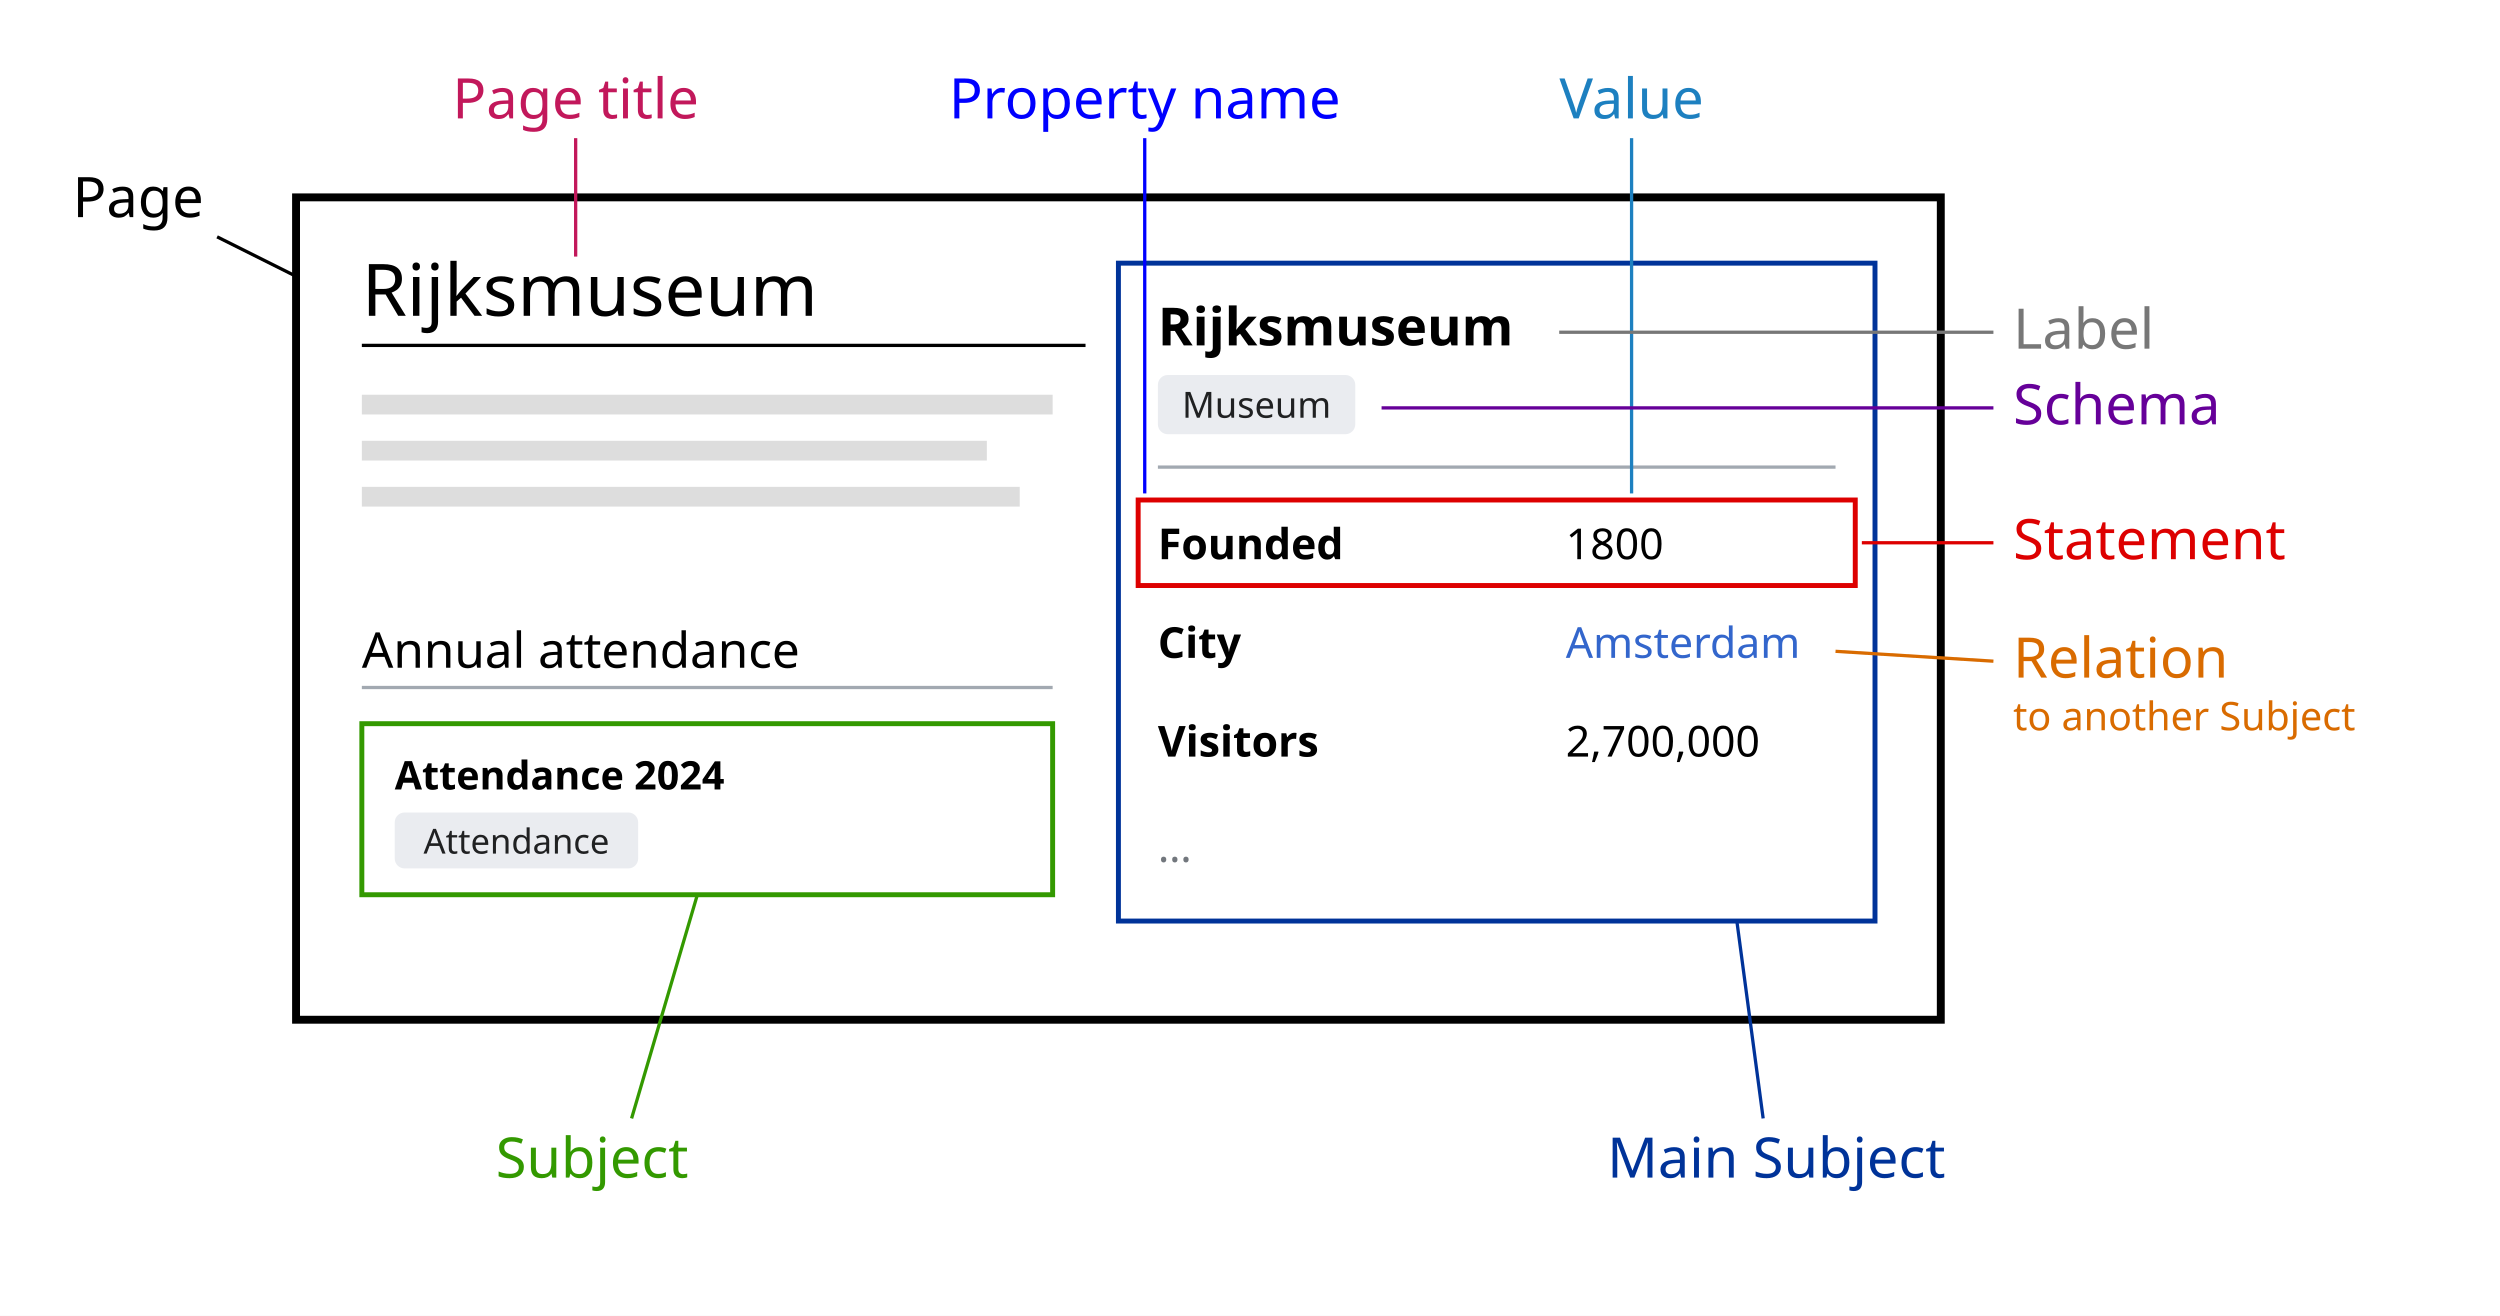
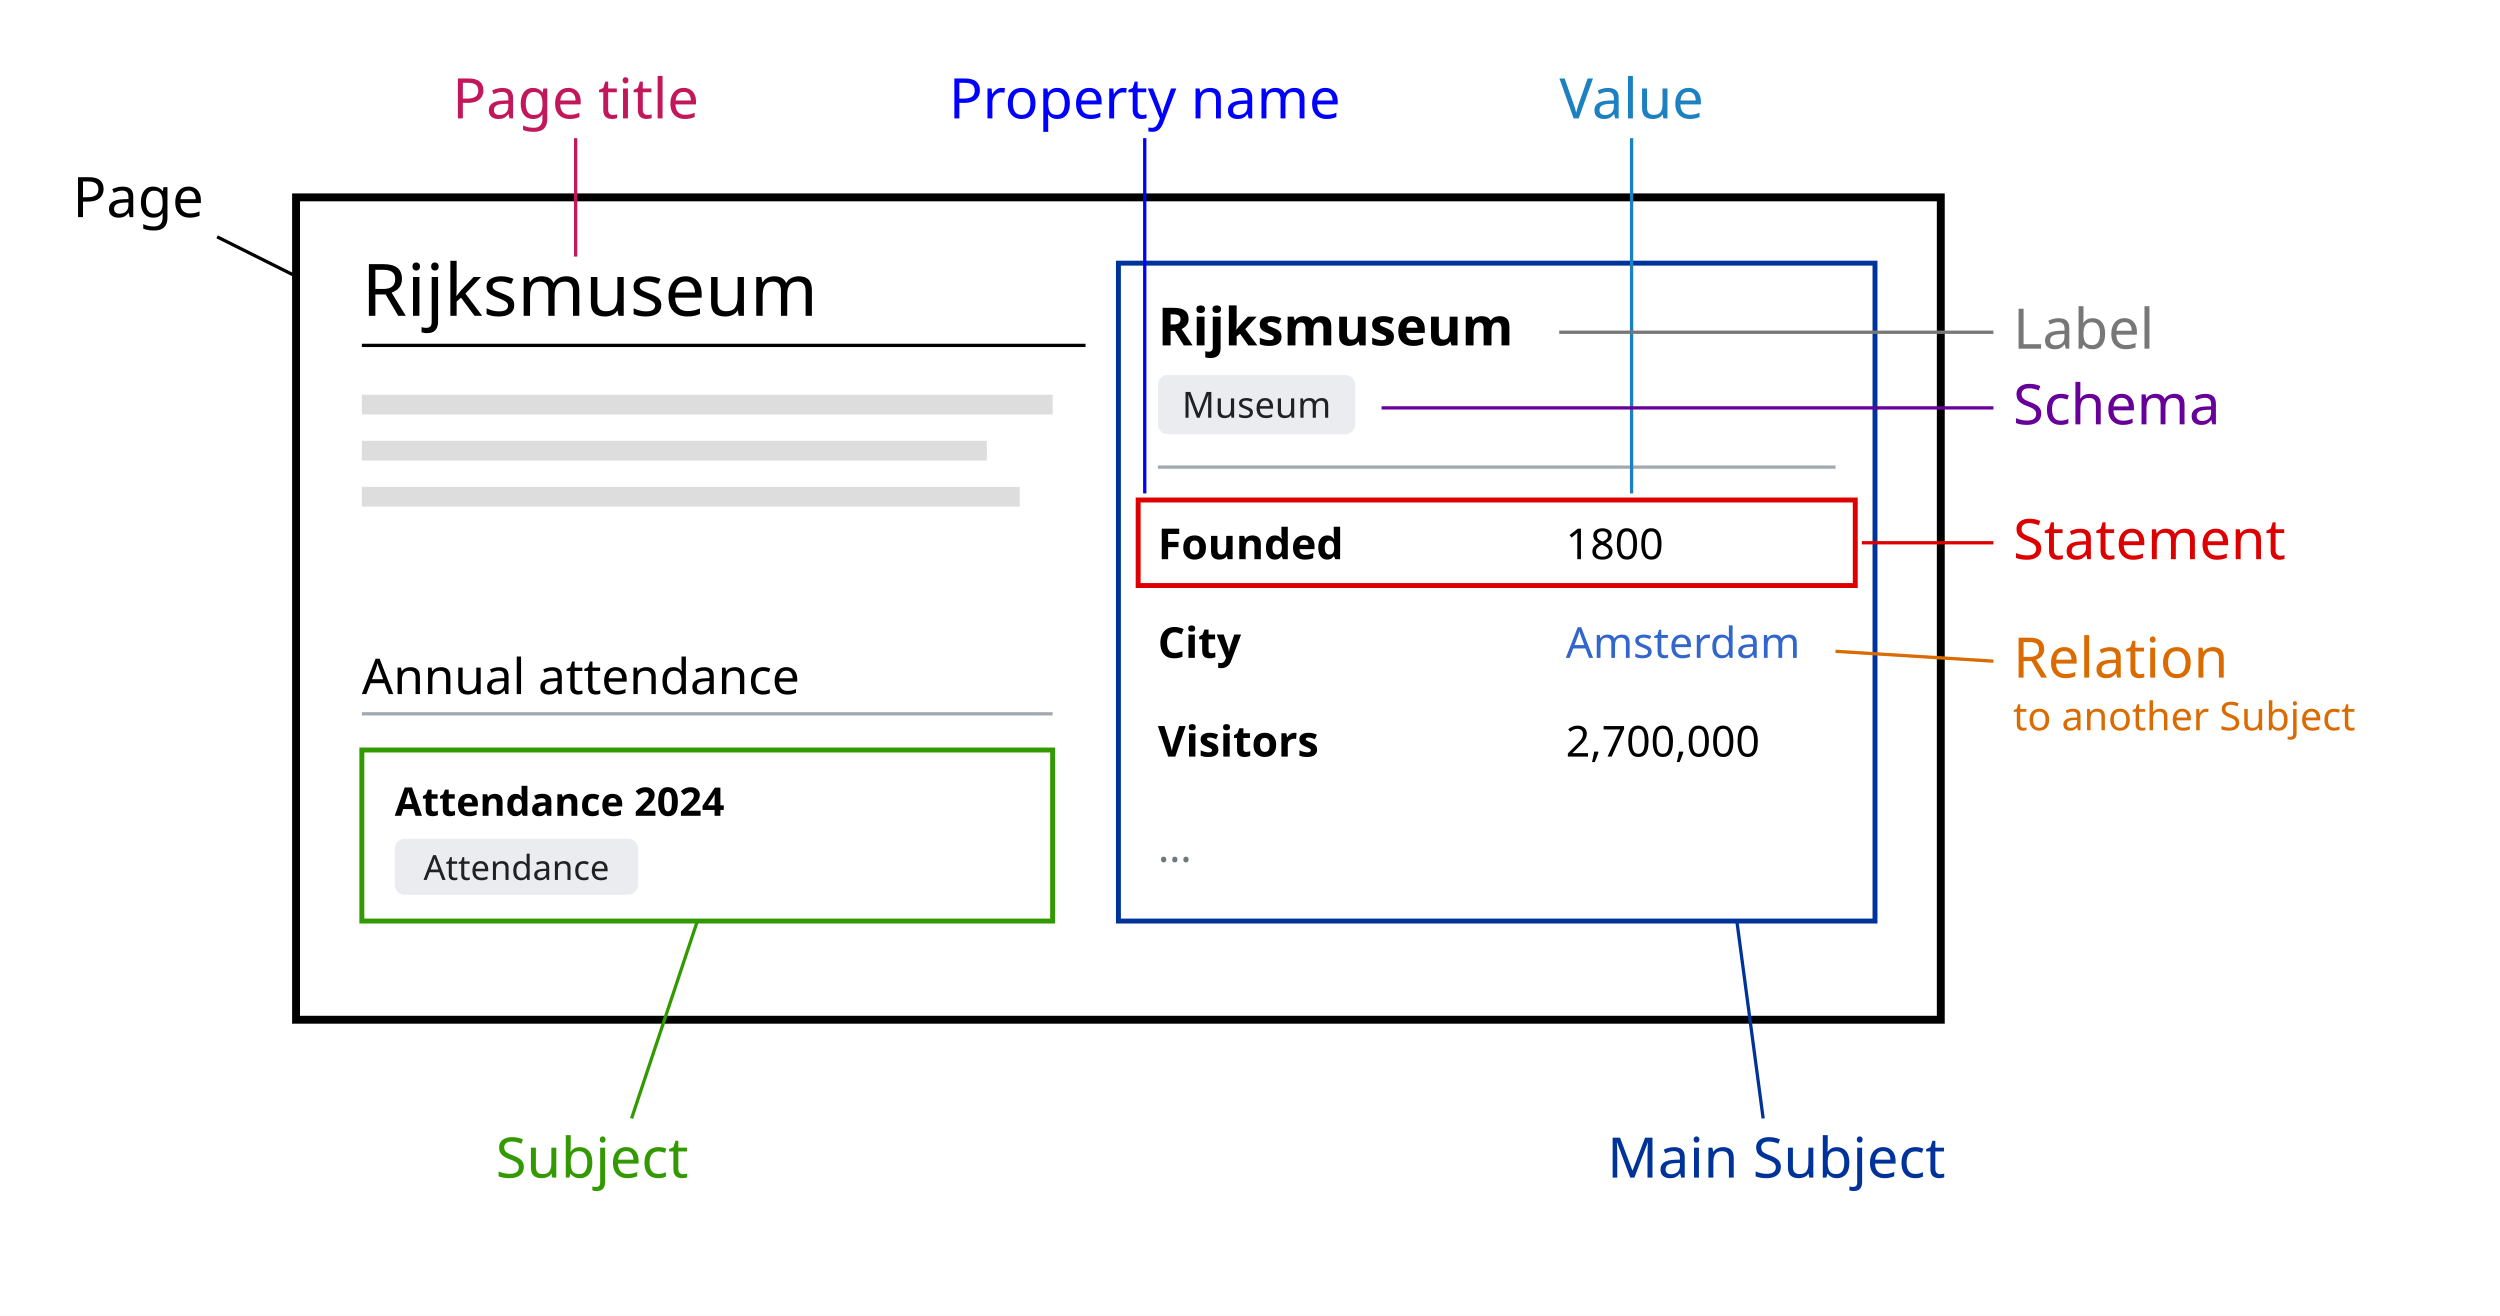
<svg xmlns="http://www.w3.org/2000/svg" width="760" height="400" viewBox="0 0 760 400" font-family="sans-serif" font-size="17">
  <rect width="760" height="400" fill="#FFF" />
  <rect x="90" y="60" width="500" height="250" fill="none" stroke="#000" stroke-width="2.4" />
  <text x="110" y="96" font-size="22" fill="#000">Rijksmuseum</text>
  <path stroke="#000" d="M110,105h220" />
  <rect x="110" y="120" width="210" height="6" fill="#DDD" />
  <rect x="110" y="134" width="190" height="6" fill="#DDD" />
  <rect x="110" y="148" width="200" height="6" fill="#DDD" />
-   <text x="110" y="203" font-size="15" fill="#000">Annual attendance</text>
-   <path stroke="#A2A9B1" d="M110,209h210" />
-   <rect x="110" y="220" width="210" height="52" fill="none" stroke="#390" stroke-width="1.5" />
-   <text x="120" y="240" font-size="12" font-weight="bold" fill="#000">Attendance 2024</text>
-   <rect x="120" y="247" width="74" height="17" rx="3" fill="#EAECF0" />
-   <text x="157" y="259.5" font-size="10.5" text-anchor="middle" fill="#202122">Attendance</text>
+   <text x="110" y="211" font-size="15" fill="#000">Annual attendance</text>
+   <path stroke="#A2A9B1" d="M110,217h210" />
+   <rect x="110" y="228" width="210" height="52" fill="none" stroke="#390" stroke-width="1.5" />
+   <text x="120" y="248" font-size="12" font-weight="bold" fill="#000">Attendance 2024</text>
+   <rect x="120" y="255" width="74" height="17" rx="3" fill="#EAECF0" />
+   <text x="157" y="267.5" font-size="10.5" text-anchor="middle" fill="#202122">Attendance</text>
  <rect x="340" y="80" width="230" height="200" fill="none" stroke="#039" stroke-width="1.5" />
  <text x="352" y="105" font-size="16" font-weight="bold" fill="#000">Rijksmuseum</text>
  <rect x="352" y="114" width="60" height="18" rx="3" fill="#EAECF0" />
  <text x="382" y="127" font-size="11" text-anchor="middle" fill="#202122">Museum</text>
  <path stroke="#A2A9B1" d="M352,142h206" />
  <rect x="346" y="152" width="218" height="26" fill="none" stroke="#D00" stroke-width="1.5" />
  <text x="352" y="170" font-size="13" font-weight="bold" fill="#000">Founded</text>
  <text x="476" y="170" font-size="13" fill="#000">1800</text>
  <text x="352" y="200" font-size="13" font-weight="bold" fill="#000">City</text>
  <text x="476" y="200" font-size="13" fill="#36C">Amsterdam</text>
  <text x="352" y="230" font-size="13" font-weight="bold" fill="#000">Visitors</text>
  <text x="476" y="230" font-size="13" fill="#000">2,700,000</text>
  <text x="352" y="262" font-size="13" fill="#72777D">…</text>
  <text x="42" y="66" text-anchor="middle" fill="#000">Page</text>
  <path stroke="#000" d="M66,72l24,12" />
  <text x="175" y="36" text-anchor="middle" fill="#C2185B">Page title</text>
  <path stroke="#C2185B" d="M175,42V78" />
  <text x="348" y="36" text-anchor="middle" fill="#00F">Property name</text>
  <path stroke="#00F" d="M348,42v108" />
  <text x="496" y="36" text-anchor="middle" fill="#1D80C0">Value</text>
  <path stroke="#1D80C0" d="M496,42v108" />
  <text x="612" y="106" fill="#777">Label</text>
  <path stroke="#777" d="M606,101H474" />
  <text x="612" y="129" fill="#609">Schema</text>
  <path stroke="#609" d="M606,124H420" />
  <text x="612" y="170" fill="#D00">Statement</text>
  <path stroke="#D00" d="M606,165H566" />
  <text x="612" y="206" fill="#D96B00">Relation</text>
  <text x="612" y="222" font-size="12" fill="#D96B00">to another Subject</text>
  <path stroke="#D96B00" d="M606,201L558,198" />
  <text x="540" y="358" text-anchor="middle" fill="#039">Main Subject</text>
  <path stroke="#039" d="M536,340L528,280" />
  <text x="180" y="358" text-anchor="middle" fill="#390">Subject</text>
-   <path stroke="#390" d="M192,340L212,272" />
+   <path stroke="#390" d="M192,340L212,280" />
</svg>
